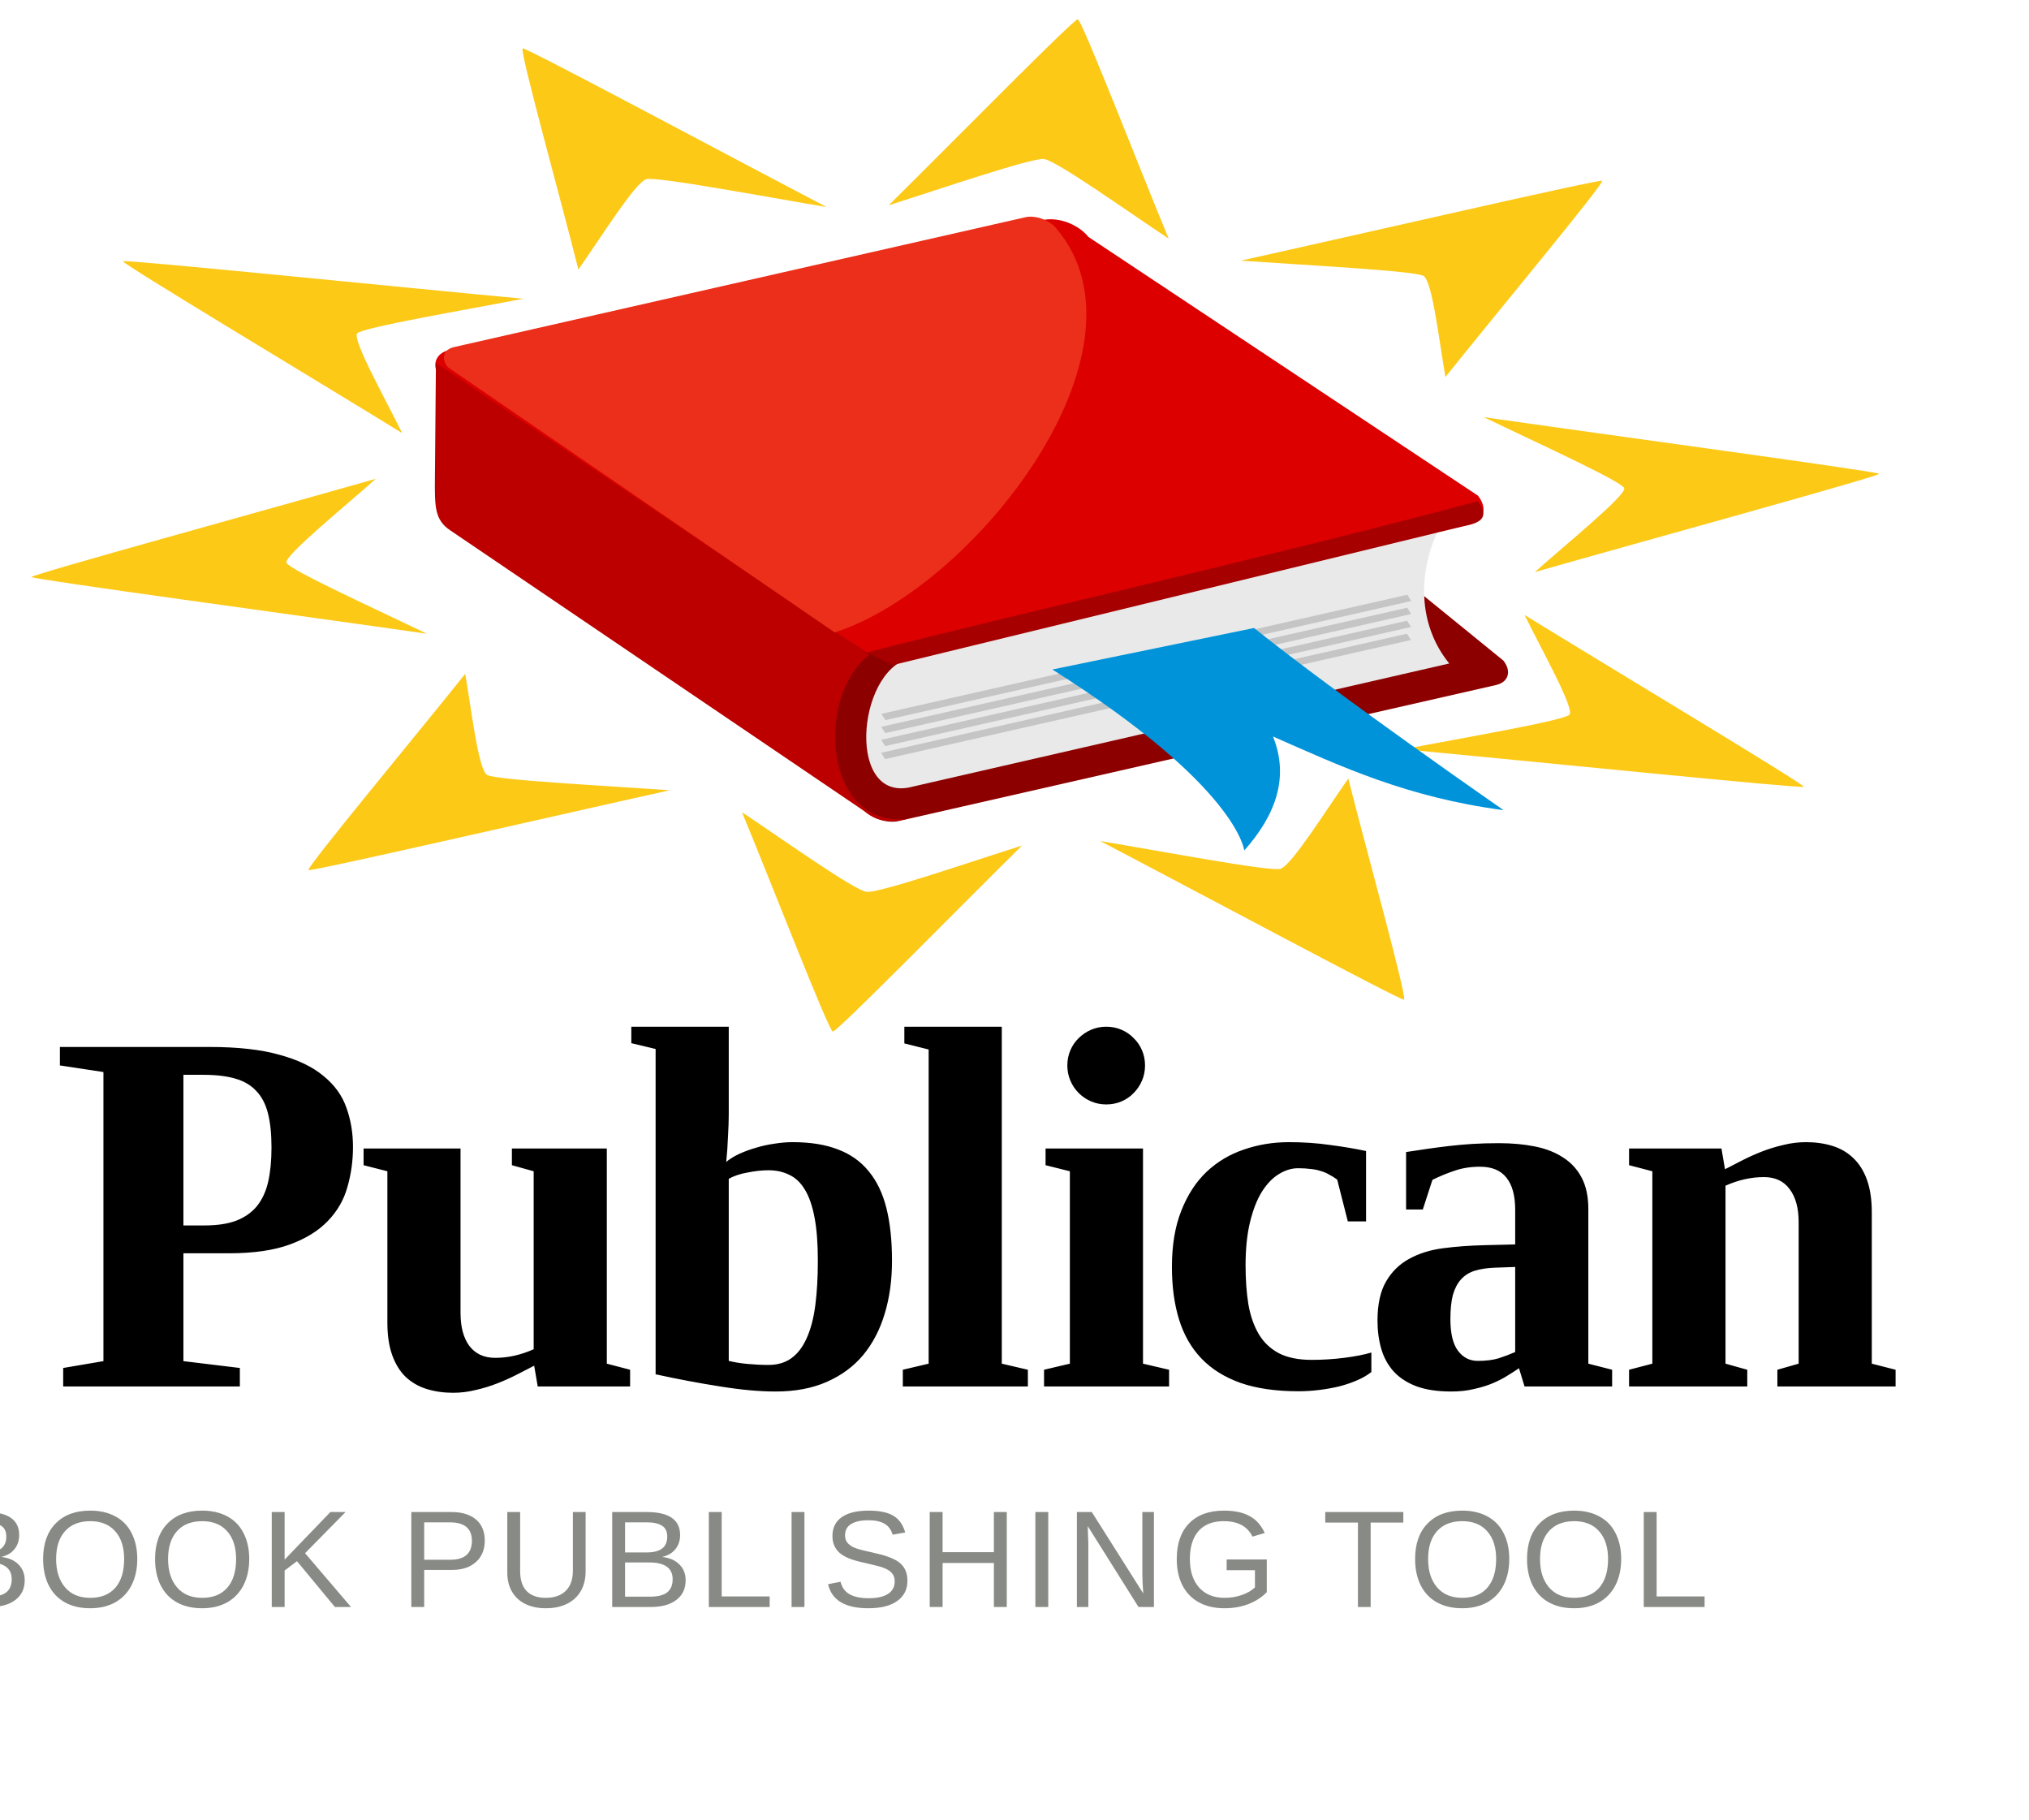
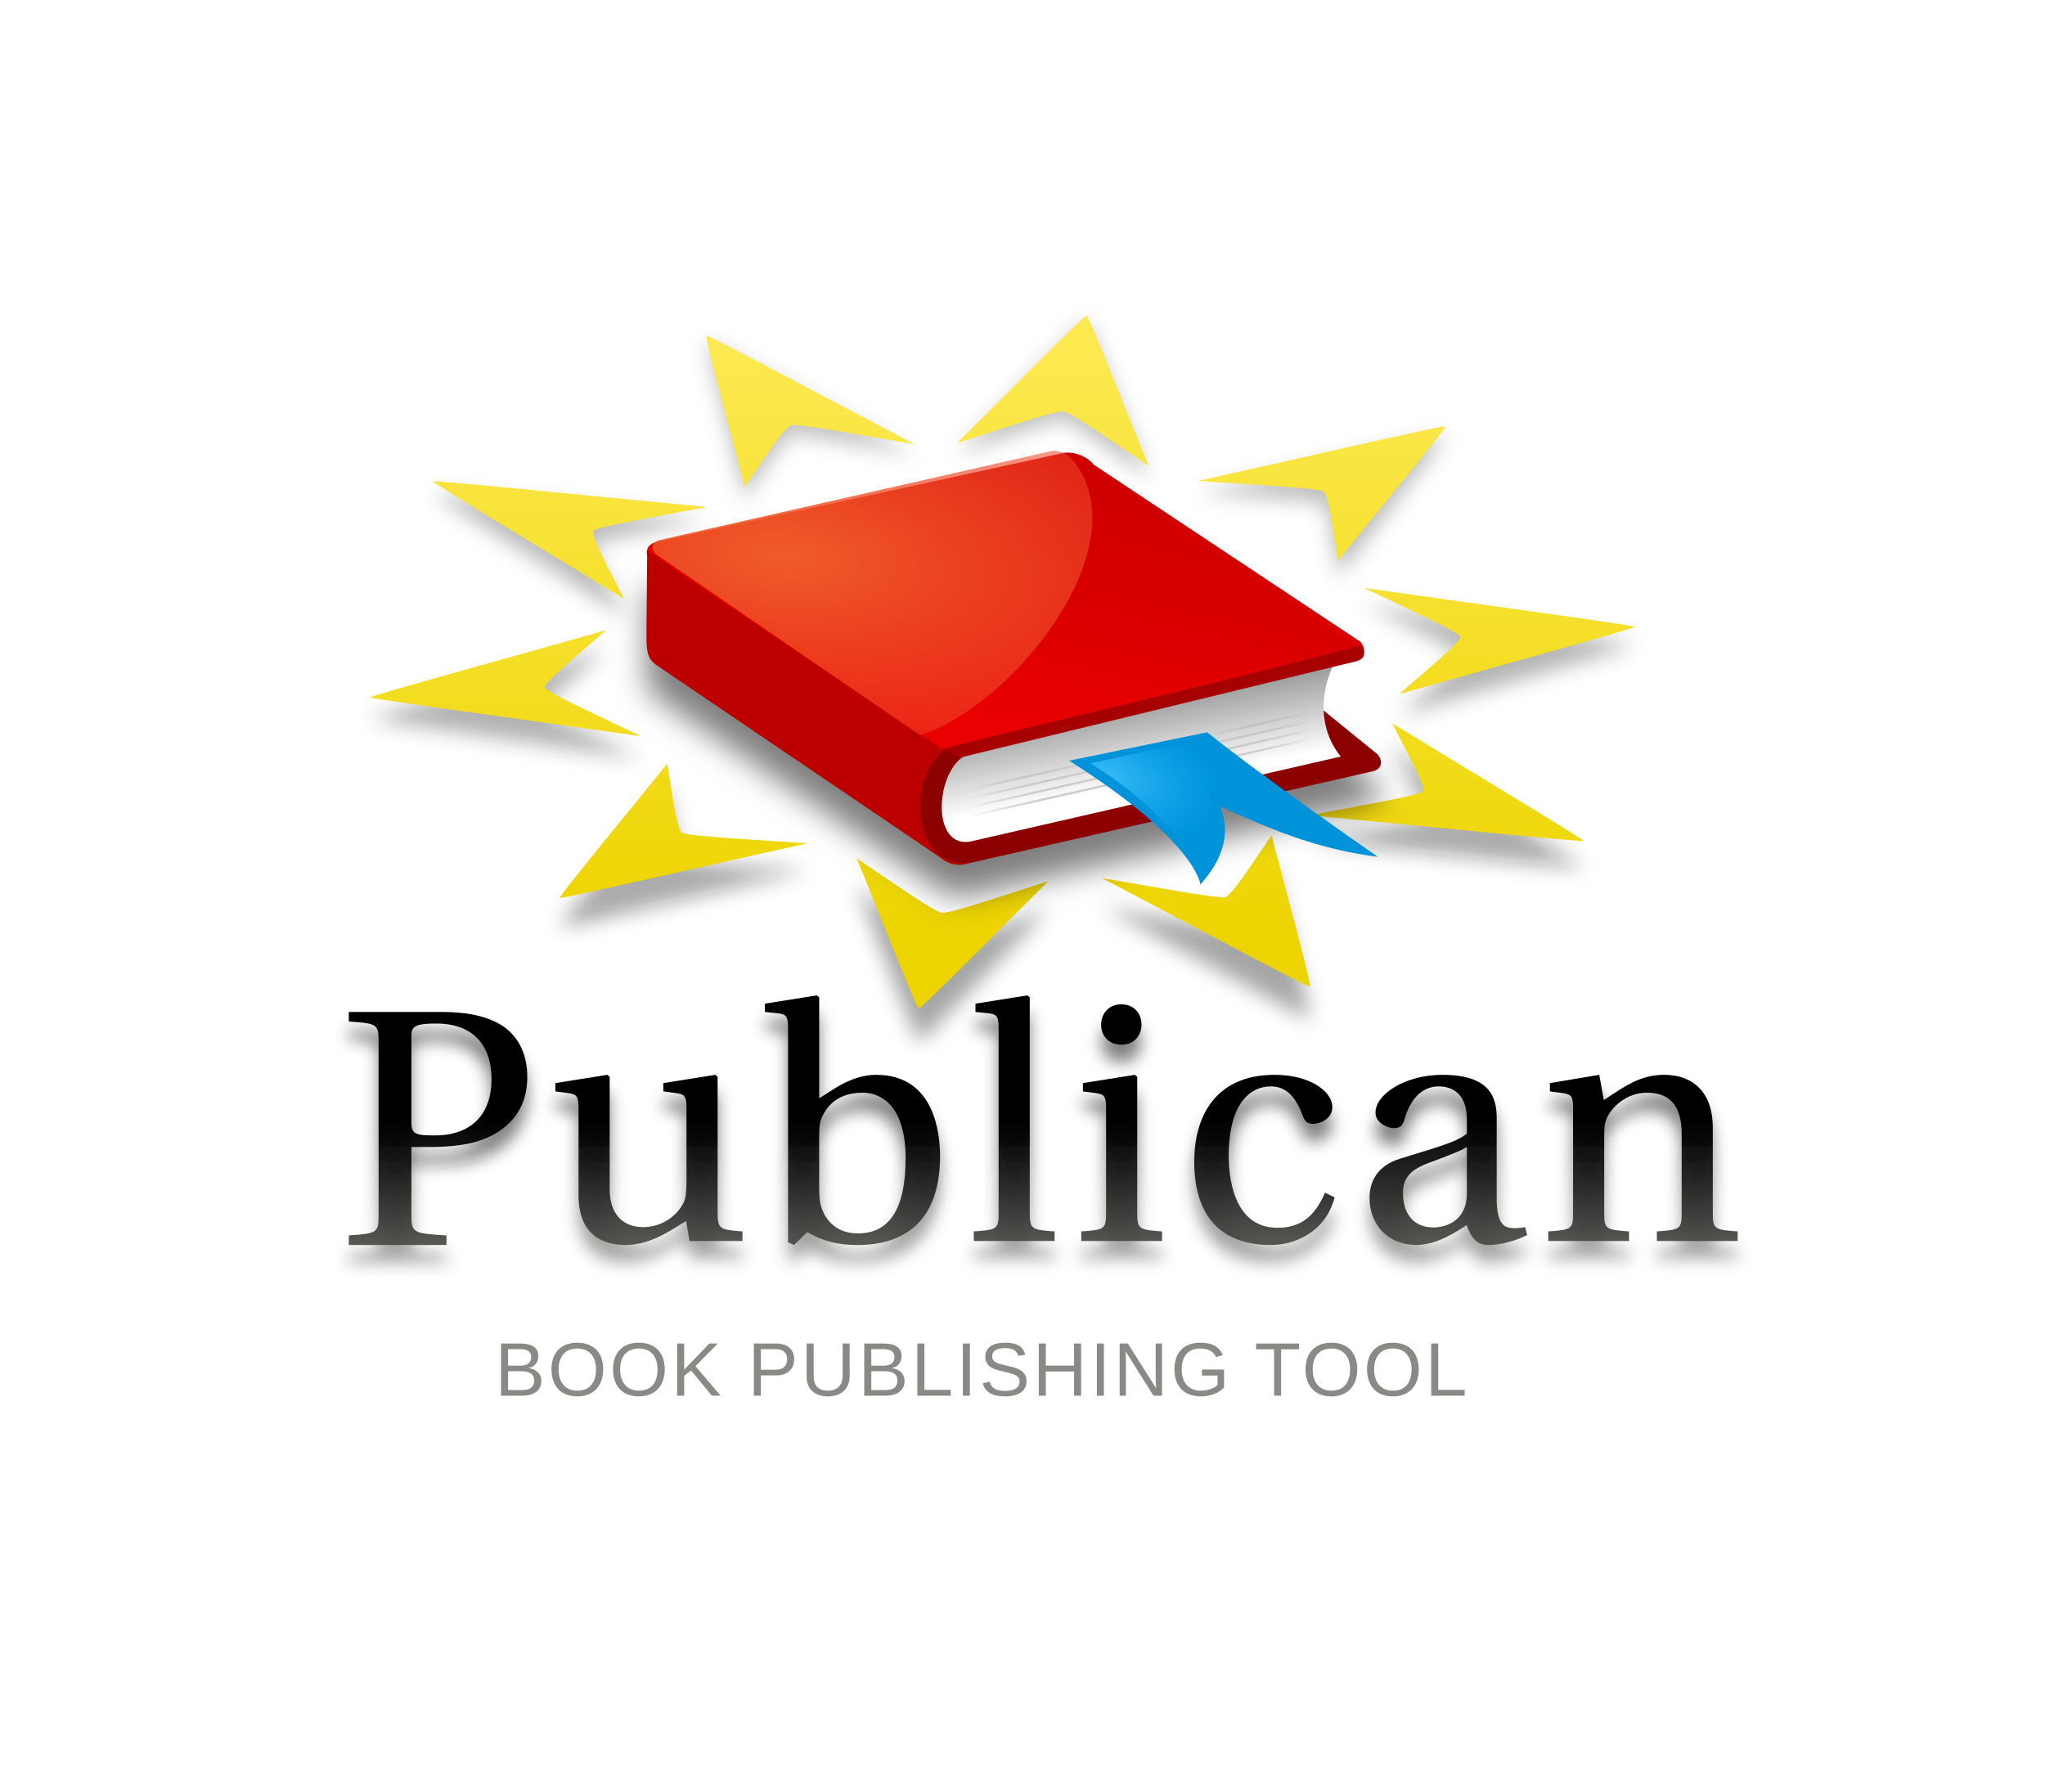
- <svg xmlns="http://www.w3.org/2000/svg" version="1.0" width="111.52" height="100" id="svg3017">
-   <defs id="defs3019" />
-   <g transform="matrix(0.4523862,0,0,0.4523862,-28.01,-24.3007)" id="g6039">
-     <path d="M 192.865,56.061 C 192.362,56.002 177.048,71.601 169.883,78.655 C 176.278,76.633 187.258,72.858 188.758,73.036 C 190.258,73.213 198.815,79.323 203.902,82.704 C 200.456,74.408 193.37,56.121 192.865,56.061 z M 256.566,75.679 C 256.197,75.47 226.375,82.345 212.671,85.374 C 220.324,85.917 233.758,86.606 234.856,87.228 C 235.956,87.852 236.781,95.293 237.531,99.511 C 243.451,92.093 256.935,75.889 256.566,75.679 z M 125.423,59.593 C 124.976,59.705 130.083,78.07 132.189,86.449 C 134.881,82.634 139.124,75.817 140.453,75.482 C 141.784,75.146 154.864,77.616 162.343,78.863 C 150.849,72.862 125.87,59.48 125.423,59.593 z M 290.228,111.273 C 290.135,110.995 257.185,106.539 242.186,104.386 C 248.179,107.287 258.975,112.187 259.251,113.017 C 259.528,113.847 252.263,119.758 248.39,123.206 C 261.408,119.497 290.321,111.552 290.228,111.273 z M 125.481,90.006 C 110.303,88.587 77.076,85.209 76.858,85.451 C 76.639,85.693 100.206,99.815 110.775,106.323 C 108.738,102.176 104.668,94.929 105.319,94.209 C 105.969,93.489 118.457,91.366 125.481,90.006 z M 247.144,128.415 C 249.181,132.563 253.251,139.809 252.599,140.53 C 251.949,141.249 239.462,143.372 232.437,144.733 C 247.615,146.151 280.842,149.529 281.061,149.287 C 281.279,149.045 257.712,134.924 247.144,128.415 z M 107.577,111.877 C 94.559,115.586 65.646,123.531 65.738,123.81 C 65.831,124.089 98.782,128.544 113.78,130.697 C 107.788,127.797 96.991,122.896 96.715,122.067 C 96.439,121.236 103.704,115.325 107.577,111.877 z M 225.729,148.289 C 223.037,152.104 218.794,158.922 217.465,159.257 C 216.134,159.592 203.054,157.123 195.575,155.875 C 207.07,161.876 232.049,175.258 232.496,175.145 C 232.942,175.033 227.836,156.668 225.729,148.289 z M 118.436,135.572 C 112.516,142.99 99.032,159.195 99.401,159.404 C 99.77,159.613 129.591,152.738 143.295,149.709 C 135.643,149.167 122.209,148.477 121.111,147.855 C 120.011,147.231 119.185,139.79 118.436,135.572 z M 186.084,156.428 C 179.689,158.451 168.709,162.225 167.209,162.047 C 165.708,161.87 157.152,155.76 152.065,152.379 C 155.51,160.675 162.597,178.962 163.101,179.022 C 163.605,179.081 178.919,163.482 186.084,156.428 z" id="path3766" style="opacity:1;fill:#fcc917;fill-opacity:1" />
-     <g transform="matrix(1.243359,-5.6480692e-2,-8.5186357e-3,1.142532,-55.4332,-219.3355)" id="g3512" style="enable-background:new">
-       <g transform="matrix(0.7599177,-1.1926916e-2,0,0.7500728,246.5812,378.182)" id="g3514">
-         <g transform="matrix(2.829492,-0.5196682,1.922722,2.765807,-1390.746,-622.1486)" id="g3516">
-           <path d="M 281.536,237.153 L 309.048,236.546 C 309.335,236.546 309.594,236.662 309.782,236.851 C 309.969,237.039 310.085,237.299 310.085,237.587 L 315.591,256.772 C 315.591,257.06 315.475,257.321 315.288,257.509 C 315.101,257.697 314.841,257.813 314.554,257.813 L 287.426,257.855 C 286.852,257.855 286.389,257.391 286.389,256.814 L 280.499,238.195 C 280.499,237.618 280.962,237.153 281.536,237.153 z" id="path3518" style="fill:#8d0000;fill-opacity:1" />
-           <path d="M 293.049,250.575 L 317.141,250.114 C 315.074,251.817 313.399,254.189 313.42,256.351 L 288.815,256.433 C 286.014,256.291 290.738,250.22 293.049,250.575 z" id="path3520" style="fill:#e9e9e9;fill-opacity:1" />
-           <g transform="matrix(0.4446532,4.8226295e-2,-0.1333755,0.1962764,116.2644,175.8959)" id="g3522">
-             <path d="M 473.626,276.257 L 523.62,263.94" id="path3524" style="fill:none;fill-opacity:1;fill-rule:evenodd;stroke:#c5c5c5;stroke-width:1.617;stroke-linecap:butt;stroke-linejoin:miter;stroke-miterlimit:4;stroke-dasharray:none;stroke-opacity:1" />
-             <path d="M 473.626,279.262 L 523.62,266.945" id="path3526" style="fill:none;fill-opacity:1;fill-rule:evenodd;stroke:#c5c5c5;stroke-width:1.617;stroke-linecap:butt;stroke-linejoin:miter;stroke-miterlimit:4;stroke-dasharray:none;stroke-opacity:1" />
-             <path d="M 473.626,282.268 L 523.62,269.95" id="path3528" style="fill:none;fill-opacity:1;fill-rule:evenodd;stroke:#c5c5c5;stroke-width:1.617;stroke-linecap:butt;stroke-linejoin:miter;stroke-miterlimit:4;stroke-dasharray:none;stroke-opacity:1" />
-             <path d="M 473.626,285.273 L 523.62,272.955" id="path3530" style="fill:none;fill-opacity:1;fill-rule:evenodd;stroke:#c5c5c5;stroke-width:1.617;stroke-linecap:butt;stroke-linejoin:miter;stroke-miterlimit:4;stroke-dasharray:none;stroke-opacity:1" />
-           </g>
-           <path d="M 297.971,252.538 C 301.526,259.776 299.814,262.753 299.814,262.753 C 302.157,261.439 303.802,259.852 304.407,257.86 C 306.104,259.917 307.687,262.007 311.024,263.587 C 311.024,263.587 308.171,256.676 306.998,252.725 L 297.971,252.538 z" id="path3532" style="fill:#0093d9;fill-opacity:1;stroke-width:2" />
-           <path d="M 284.578,231.78 L 311.354,231.981 C 312.039,231.981 312.591,232.533 312.591,233.218 L 319.659,249.006 C 319.659,249.691 319.107,250.243 318.421,250.243 L 291.376,249.901 L 283.34,233.018 C 283.34,232.332 283.892,231.78 284.578,231.78 z" id="path3534" style="fill:#dd0000;fill-opacity:1" />
-           <path d="M 561.287,723.798 L 568.347,724.741 L 583.864,755.943 C 577.117,751.412 569.716,751.117 576.705,757.591 C 574.887,756.038 574.189,755.154 573.896,754.386 L 559.196,724.602 C 558.591,723.423 559.453,723.556 561.287,723.798 z" transform="matrix(0.499065,-0.866565,0,1,0,0)" id="path3536" style="fill:#bc0000;fill-opacity:1" />
-           <path d="M 284.814,231.701 L 310.768,231.673 C 311.238,231.673 311.617,232.052 311.617,232.522 C 311.841,239.116 297.482,248 290.732,248.61 L 283.966,232.55 C 283.966,232.08 284.344,231.701 284.814,231.701 z" id="path3538" style="opacity:1;fill:#eb2f1a;fill-opacity:1" />
-           <path d="M 319.473,249.257 C 319.473,249.942 319.113,250.244 318.427,250.244 L 291.964,250.693 L 291.358,249.85 C 298.499,249.636 310.119,249.641 319.473,249.257 z" id="path3542" style="fill:#a70000;fill-opacity:1" />
+ <svg xmlns="http://www.w3.org/2000/svg" xmlns:xlink="http://www.w3.org/1999/xlink" version="1.0" width="363" height="318" id="svg2" style="enable-background:new">
+   <defs id="defs5">
+     <linearGradient id="linearGradient6430">
+       <stop id="stop6432" style="stop-color:#ce0000;stop-opacity:1" offset="0" />
+       <stop id="stop6434" style="stop-color:#e90000;stop-opacity:1" offset="1" />
+     </linearGradient>
+     <linearGradient id="linearGradient3218">
+       <stop id="stop3220" style="stop-color:#000000;stop-opacity:1" offset="0" />
+       <stop id="stop3222" style="stop-color:#555753;stop-opacity:1" offset="1" />
+     </linearGradient>
+     <linearGradient id="linearGradient3210">
+       <stop id="stop3212" style="stop-color:#edd400;stop-opacity:1" offset="0" />
+       <stop id="stop3214" style="stop-color:#fce94f;stop-opacity:1" offset="1" />
+     </linearGradient>
+     <linearGradient id="linearGradient3558">
+       <stop id="stop3560" style="stop-color:#4bc6ff;stop-opacity:1" offset="0" />
+       <stop id="stop3562" style="stop-color:#1fb7ff;stop-opacity:0" offset="1" />
+     </linearGradient>
+     <linearGradient id="linearGradient2652">
+       <stop id="stop2654" style="stop-color:#ef5d29;stop-opacity:1" offset="0" />
+       <stop id="stop2656" style="stop-color:#ef2929;stop-opacity:0" offset="1" />
+     </linearGradient>
+     <linearGradient id="linearGradient3770">
+       <stop id="stop3772" style="stop-color:#999999;stop-opacity:0" offset="0" />
+       <stop id="stop3774" style="stop-color:#cccccc;stop-opacity:1" offset="0.29" />
+       <stop id="stop3776" style="stop-color:#cccccc;stop-opacity:1" offset="0.724" />
+       <stop id="stop3778" style="stop-color:#999999;stop-opacity:0" offset="1" />
+     </linearGradient>
+     <linearGradient id="linearGradient3578">
+       <stop id="stop3580" style="stop-color:#999999;stop-opacity:1" offset="0" />
+       <stop id="stop3582" style="stop-color:#ffffff;stop-opacity:1" offset="1" />
+     </linearGradient>
+     <linearGradient x1="292.982" y1="248.945" x2="292.717" y2="254.846" id="linearGradient3605" xlink:href="#linearGradient3578" gradientUnits="userSpaceOnUse" />
+     <linearGradient x1="579.612" y1="-2053.46" x2="633.258" y2="-2073.55" id="linearGradient3607" xlink:href="#linearGradient3770" gradientUnits="userSpaceOnUse" gradientTransform="matrix(0.8697037,0.5377184,-5.0885591e-2,2.004193,-132.8648,4079.057)" />
+     <linearGradient x1="579.612" y1="-2053.46" x2="633.258" y2="-2073.55" id="linearGradient3609" xlink:href="#linearGradient3770" gradientUnits="userSpaceOnUse" gradientTransform="matrix(0.8697037,0.5377184,-5.0885591e-2,2.004193,-132.8648,4082.062)" />
+     <linearGradient x1="579.612" y1="-2053.46" x2="633.258" y2="-2073.55" id="linearGradient3611" xlink:href="#linearGradient3770" gradientUnits="userSpaceOnUse" gradientTransform="matrix(0.8697037,0.5377184,-5.0885591e-2,2.004193,-132.8648,4085.067)" />
+     <linearGradient x1="579.612" y1="-2053.46" x2="633.258" y2="-2073.55" id="linearGradient3613" xlink:href="#linearGradient3770" gradientUnits="userSpaceOnUse" gradientTransform="matrix(0.8697037,0.5377184,-5.0885591e-2,2.004193,-132.8648,4088.073)" />
+     <radialGradient cx="308" cy="237.602" r="13.827" fx="308" fy="237.602" id="radialGradient3615" xlink:href="#linearGradient2652" gradientUnits="userSpaceOnUse" gradientTransform="matrix(-2.470026,1.212338,-2.52899,-1.879819,1652.712,307.8863)" />
+     <radialGradient cx="313.973" cy="257.409" r="4.005" fx="313.973" fy="257.409" id="radialGradient3617" xlink:href="#linearGradient3558" gradientUnits="userSpaceOnUse" gradientTransform="matrix(-1.223939,0.8005673,-1.166937,-1.112628,983.6875,289.0882)" />
+     <linearGradient x1="121.622" y1="166.884" x2="121.622" y2="63.59" id="linearGradient3216" xlink:href="#linearGradient3210" gradientUnits="userSpaceOnUse" gradientTransform="matrix(0.9919329,0,0,0.9919329,1.435806,0.4522511)" />
+     <linearGradient x1="282.136" y1="198.855" x2="282.136" y2="220.43" id="linearGradient3224" xlink:href="#linearGradient3218" gradientUnits="userSpaceOnUse" />
+     <linearGradient x1="282.136" y1="198.855" x2="282.136" y2="220.43" id="linearGradient6356" xlink:href="#linearGradient3218" gradientUnits="userSpaceOnUse" gradientTransform="translate(0,3.198347)" />
+     <filter id="filter6426">
+       <feGaussianBlur id="feGaussianBlur6428" stdDeviation="1.372" />
+     </filter>
+     <linearGradient x1="313.124" y1="234.067" x2="300.746" y2="252.486" id="linearGradient6436" xlink:href="#linearGradient6430" gradientUnits="userSpaceOnUse" />
+     <filter height="1.21" y="-0.105" width="1.099" x="-0.049" id="filter6542">
+       <feGaussianBlur id="feGaussianBlur6544" stdDeviation="2.687" />
+     </filter>
+     <filter id="filter6596">
+       <feGaussianBlur id="feGaussianBlur6598" stdDeviation="1.727" />
+     </filter>
+     <linearGradient x1="180" y1="163.626" x2="180" y2="66.188" id="linearGradient6600" xlink:href="#linearGradient3218" gradientUnits="userSpaceOnUse" />
+     <filter id="filter6626">
+       <feBlend id="feBlend6628" in2="BackgroundImage" mode="multiply" />
+     </filter>
+   </defs>
+   <path d="M 192.865,56.061 C 192.362,56.002 177.048,71.601 169.883,78.655 C 176.278,76.633 187.258,72.858 188.758,73.036 C 190.258,73.213 198.815,79.323 203.902,82.704 C 200.456,74.408 193.37,56.121 192.865,56.061 z M 256.566,75.679 C 256.197,75.47 226.375,82.345 212.671,85.374 C 220.324,85.917 233.758,86.606 234.856,87.228 C 235.956,87.852 236.781,95.293 237.531,99.511 C 243.451,92.093 256.935,75.889 256.566,75.679 z M 125.423,59.593 C 124.976,59.705 130.083,78.07 132.189,86.449 C 134.881,82.634 139.124,75.817 140.453,75.482 C 141.784,75.146 154.864,77.616 162.343,78.863 C 150.849,72.862 125.87,59.48 125.423,59.593 z M 290.228,111.273 C 290.135,110.995 257.185,106.539 242.186,104.386 C 248.179,107.287 258.975,112.187 259.251,113.017 C 259.528,113.847 252.263,119.758 248.39,123.206 C 261.408,119.497 290.321,111.552 290.228,111.273 z M 125.481,90.006 C 110.303,88.587 77.076,85.209 76.858,85.451 C 76.639,85.693 100.206,99.815 110.775,106.323 C 108.738,102.176 104.668,94.929 105.319,94.209 C 105.969,93.489 118.457,91.366 125.481,90.006 z M 247.144,128.415 C 249.181,132.563 253.251,139.809 252.599,140.53 C 251.949,141.249 239.462,143.372 232.437,144.733 C 247.615,146.151 280.842,149.529 281.061,149.287 C 281.279,149.045 257.712,134.924 247.144,128.415 z M 107.577,111.877 C 94.559,115.586 65.646,123.531 65.738,123.81 C 65.831,124.089 98.782,128.544 113.78,130.697 C 107.788,127.797 96.991,122.896 96.715,122.067 C 96.439,121.236 103.704,115.325 107.577,111.877 z M 225.729,148.289 C 223.037,152.104 218.794,158.922 217.465,159.257 C 216.134,159.592 203.054,157.123 195.575,155.875 C 207.07,161.876 232.049,175.258 232.496,175.145 C 232.942,175.033 227.836,156.668 225.729,148.289 z M 118.436,135.572 C 112.516,142.99 99.032,159.195 99.401,159.404 C 99.77,159.613 129.591,152.738 143.295,149.709 C 135.643,149.167 122.209,148.477 121.111,147.855 C 120.011,147.231 119.185,139.79 118.436,135.572 z M 186.084,156.428 C 179.689,158.451 168.709,162.225 167.209,162.047 C 165.708,161.87 157.152,155.76 152.065,152.379 C 155.51,160.675 162.597,178.962 163.101,179.022 C 163.605,179.081 178.919,163.482 186.084,156.428 z" transform="matrix(1,0,0,1.040663,0,-1.279645)" id="path6546" style="opacity:0.351;fill:url(#linearGradient6600);fill-opacity:1;filter:url(#filter6596)" />
+   <path d="M 192.865,56.061 C 192.362,56.002 177.048,71.601 169.883,78.655 C 176.278,76.633 187.258,72.858 188.758,73.036 C 190.258,73.213 198.815,79.323 203.902,82.704 C 200.456,74.408 193.37,56.121 192.865,56.061 z M 256.566,75.679 C 256.197,75.47 226.375,82.345 212.671,85.374 C 220.324,85.917 233.758,86.606 234.856,87.228 C 235.956,87.852 236.781,95.293 237.531,99.511 C 243.451,92.093 256.935,75.889 256.566,75.679 z M 125.423,59.593 C 124.976,59.705 130.083,78.07 132.189,86.449 C 134.881,82.634 139.124,75.817 140.453,75.482 C 141.784,75.146 154.864,77.616 162.343,78.863 C 150.849,72.862 125.87,59.48 125.423,59.593 z M 290.228,111.273 C 290.135,110.995 257.185,106.539 242.186,104.386 C 248.179,107.287 258.975,112.187 259.251,113.017 C 259.528,113.847 252.263,119.758 248.39,123.206 C 261.408,119.497 290.321,111.552 290.228,111.273 z M 125.481,90.006 C 110.303,88.587 77.076,85.209 76.858,85.451 C 76.639,85.693 100.206,99.815 110.775,106.323 C 108.738,102.176 104.668,94.929 105.319,94.209 C 105.969,93.489 118.457,91.366 125.481,90.006 z M 247.144,128.415 C 249.181,132.563 253.251,139.809 252.599,140.53 C 251.949,141.249 239.462,143.372 232.437,144.733 C 247.615,146.151 280.842,149.529 281.061,149.287 C 281.279,149.045 257.712,134.924 247.144,128.415 z M 107.577,111.877 C 94.559,115.586 65.646,123.531 65.738,123.81 C 65.831,124.089 98.782,128.544 113.78,130.697 C 107.788,127.797 96.991,122.896 96.715,122.067 C 96.439,121.236 103.704,115.325 107.577,111.877 z M 225.729,148.289 C 223.037,152.104 218.794,158.922 217.465,159.257 C 216.134,159.592 203.054,157.123 195.575,155.875 C 207.07,161.876 232.049,175.258 232.496,175.145 C 232.942,175.033 227.836,156.668 225.729,148.289 z M 118.436,135.572 C 112.516,142.99 99.032,159.195 99.401,159.404 C 99.77,159.613 129.591,152.738 143.295,149.709 C 135.643,149.167 122.209,148.477 121.111,147.855 C 120.011,147.231 119.185,139.79 118.436,135.572 z M 186.084,156.428 C 179.689,158.451 168.709,162.225 167.209,162.047 C 165.708,161.87 157.152,155.76 152.065,152.379 C 155.51,160.675 162.597,178.962 163.101,179.022 C 163.605,179.081 178.919,163.482 186.084,156.428 z" id="path3766" style="opacity:1;fill:url(#linearGradient3216);fill-opacity:1" />
+   <g transform="matrix(1.243359,-5.6480692e-2,-8.5186357e-3,1.142532,-55.4332,-219.3355)" id="g3512" style="enable-background:new">
+     <g transform="matrix(0.7599177,-1.1926916e-2,0,0.7500728,246.5812,378.182)" id="g3514">
+       <g transform="matrix(2.829492,-0.5196682,1.922722,2.765807,-1390.746,-622.1486)" id="g3516">
+         <path d="M 191.25,92.094 C 191.044,92.103 190.849,92.113 190.656,92.156 L 129.219,107.438 L 114.875,97.781 L 114.75,111.625 C 114.723,115.224 114.671,116.891 116.656,118.188 L 166.969,152.281 C 167.11,152.396 167.261,152.494 167.406,152.594 C 167.712,152.804 168.038,152.99 168.375,153.125 C 168.436,153.149 168.5,153.166 168.562,153.188 C 169.414,153.511 170.344,153.614 171.125,153.438 L 243.656,136.938 C 244.425,136.764 244.899,136.352 245.062,135.812 C 245.226,135.273 245.081,134.59 244.562,133.938 L 195.312,93.906 C 194.794,93.254 193.997,92.718 193.156,92.406 C 192.526,92.172 191.868,92.065 191.25,92.094 z" transform="matrix(0.3165905,8.4742567e-2,-0.2518713,0.3747611,270.4766,187.9706)" id="path5539" style="opacity:0.5;fill:#000000;fill-opacity:1;filter:url(#filter6542)" />
+         <path d="M 281.536,237.153 L 309.048,236.546 C 309.335,236.546 309.594,236.662 309.782,236.851 C 309.969,237.039 310.085,237.299 310.085,237.587 L 315.591,256.772 C 315.591,257.06 315.475,257.321 315.288,257.509 C 315.101,257.697 314.841,257.813 314.554,257.813 L 287.426,257.855 C 286.852,257.855 286.389,257.391 286.389,256.814 L 280.499,238.195 C 280.499,237.618 280.962,237.153 281.536,237.153 z" id="path3518" style="fill:#8d0000;fill-opacity:1" />
+         <path d="M 293.049,250.575 L 317.141,250.114 C 315.074,251.817 313.399,254.189 313.42,256.351 L 288.815,256.433 C 286.014,256.291 290.738,250.22 293.049,250.575 z" id="path3520" style="fill:url(#linearGradient3605);fill-opacity:1" />
+         <g transform="matrix(0.4446532,4.8226295e-2,-0.1333755,0.1962764,116.2644,175.8959)" id="g3522">
+           <path d="M 473.626,276.257 L 523.62,263.94" id="path3524" style="fill:none;fill-opacity:1;fill-rule:evenodd;stroke:url(#linearGradient3607);stroke-width:0.732;stroke-linecap:butt;stroke-linejoin:miter;stroke-miterlimit:4;stroke-dasharray:none;stroke-opacity:1" />
+           <path d="M 473.626,279.262 L 523.62,266.945" id="path3526" style="fill:none;fill-opacity:1;fill-rule:evenodd;stroke:url(#linearGradient3609);stroke-width:0.732;stroke-linecap:butt;stroke-linejoin:miter;stroke-miterlimit:4;stroke-dasharray:none;stroke-opacity:1" />
+           <path d="M 473.626,282.268 L 523.62,269.95" id="path3528" style="fill:none;fill-opacity:1;fill-rule:evenodd;stroke:url(#linearGradient3611);stroke-width:0.732;stroke-linecap:butt;stroke-linejoin:miter;stroke-miterlimit:4;stroke-dasharray:none;stroke-opacity:1" />
+           <path d="M 473.626,285.273 L 523.62,272.955" id="path3530" style="fill:none;fill-opacity:1;fill-rule:evenodd;stroke:url(#linearGradient3613);stroke-width:0.732;stroke-linecap:butt;stroke-linejoin:miter;stroke-miterlimit:4;stroke-dasharray:none;stroke-opacity:1" />
        </g>
+         <path d="M 297.971,252.538 C 301.526,259.776 299.814,262.753 299.814,262.753 C 302.157,261.439 303.802,259.852 304.407,257.86 C 306.104,259.917 307.687,262.007 311.024,263.587 C 311.024,263.587 308.171,256.676 306.998,252.725 L 297.971,252.538 z" id="path3532" style="fill:#0093d9;fill-opacity:1;stroke-width:2" />
+         <path d="M 284.578,231.78 L 311.354,231.981 C 312.039,231.981 312.591,232.533 312.591,233.218 L 319.659,249.006 C 319.659,249.691 319.107,250.243 318.421,250.243 L 291.376,249.901 L 283.34,233.018 C 283.34,232.332 283.892,231.78 284.578,231.78 z" id="path3534" style="fill:url(#linearGradient6436);fill-opacity:1" />
+         <path d="M 280.118,237.407 L 283.642,232.232 L 291.386,249.987 C 288.019,251.303 284.326,257.421 287.813,257.838 C 286.906,257.861 286.558,257.582 286.411,257.069 L 279.075,240.022 C 278.773,239.368 279.204,238.753 280.118,237.407 z" id="path3536" style="fill:#bc0000;fill-opacity:1" />
+         <path d="M 284.814,231.701 L 310.768,231.673 C 311.238,231.673 311.617,232.052 311.617,232.522 C 311.841,239.116 297.482,248 290.732,248.61 L 283.966,232.55 C 283.966,232.08 284.344,231.701 284.814,231.701 z" id="path3538" style="opacity:1;fill:url(#radialGradient3615);fill-opacity:1" />
+         <path d="M 300.578,261.773 C 303.103,260.289 303.973,258.029 304.523,256.356 C 304.652,259.114 310.678,263.745 310.027,262.133 C 307.932,256.939 307.569,253.433 306.815,253.242 C 305.719,252.966 300.521,253.101 299.041,253.019 C 300.127,255.203 300.845,257.482 300.578,261.773 z" id="path3540" style="opacity:0.799;fill:url(#radialGradient3617);fill-opacity:1;stroke-width:2" />
+         <path d="M 319.473,249.257 C 319.473,249.942 319.113,250.244 318.427,250.244 L 291.964,250.693 L 291.358,249.85 C 298.499,249.636 310.119,249.641 319.473,249.257 z" id="path3542" style="fill:#a70000;fill-opacity:1" />
      </g>
    </g>
-     <text x="292.864" y="248.914" id="text2432" xml:space="preserve" style="font-size:16.766px;font-style:normal;font-variant:normal;font-weight:normal;font-stretch:normal;text-align:end;line-height:125%;writing-mode:lr-tb;text-anchor:end;fill:#888a85;fill-opacity:1;stroke:none;stroke-width:1px;stroke-linecap:butt;stroke-linejoin:miter;stroke-opacity:1;font-family:Liberation Sans;-inkscape-font-specification:Liberation Sans">
-       <tspan x="292.864" y="248.914" id="tspan2434" style="font-size:16.766px;font-style:normal;font-variant:normal;font-weight:normal;font-stretch:normal;text-align:end;line-height:125%;letter-spacing:0.558;writing-mode:lr-tb;text-anchor:end;fill:#888a85;font-family:Liberation Sans;-inkscape-font-specification:Liberation Sans">BOOK PUBLISHING TOOL</tspan>
-     </text>
-     <path d="M 94.902,193.099 C 94.901,191.459 94.758,190.076 94.471,188.948 C 94.184,187.821 93.712,186.919 93.056,186.242 C 92.421,185.545 91.57,185.043 90.504,184.735 C 89.459,184.428 88.167,184.274 86.629,184.274 L 84.2,184.274 L 84.2,202.571 L 86.752,202.571 C 88.311,202.571 89.602,202.376 90.627,201.987 C 91.673,201.577 92.513,200.982 93.149,200.203 C 93.784,199.403 94.235,198.419 94.502,197.251 C 94.768,196.062 94.901,194.678 94.902,193.099 M 84.2,205.953 L 84.2,219.053 L 91.058,219.884 L 91.058,222.128 L 69.593,222.128 L 69.593,219.884 L 74.483,219.053 L 74.483,183.936 L 69.194,183.136 L 69.194,180.891 L 87.368,180.891 C 90.812,180.891 93.651,181.209 95.886,181.845 C 98.141,182.46 99.924,183.321 101.236,184.428 C 102.569,185.514 103.491,186.796 104.004,188.272 C 104.537,189.748 104.803,191.336 104.803,193.038 C 104.803,194.719 104.578,196.339 104.127,197.897 C 103.696,199.455 102.907,200.828 101.759,202.017 C 100.631,203.206 99.094,204.16 97.146,204.877 C 95.199,205.595 92.728,205.953 89.735,205.953 L 84.2,205.953 M 126.817,219.607 C 126.181,219.935 125.484,220.294 124.725,220.683 C 123.967,221.073 123.167,221.431 122.327,221.759 C 121.486,222.087 120.615,222.354 119.713,222.559 C 118.811,222.784 117.899,222.897 116.976,222.897 C 115.808,222.897 114.731,222.743 113.747,222.436 C 112.763,222.128 111.912,221.636 111.195,220.96 C 110.498,220.283 109.955,219.402 109.565,218.315 C 109.176,217.229 108.981,215.917 108.981,214.379 L 108.981,195.99 L 106.09,195.252 L 106.09,193.222 L 117.868,193.222 L 117.868,213.18 C 117.868,214.902 118.227,216.245 118.944,217.208 C 119.682,218.172 120.728,218.654 122.081,218.654 C 123.639,218.654 125.197,218.305 126.755,217.608 L 126.755,195.99 L 124.11,195.252 L 124.11,193.222 L 135.642,193.222 L 135.642,219.361 L 138.471,220.099 L 138.471,222.128 L 127.247,222.128 L 126.817,219.607 M 161.281,206.845 C 161.281,204.754 161.148,203.012 160.881,201.618 C 160.615,200.203 160.225,199.075 159.713,198.235 C 159.2,197.374 158.565,196.769 157.806,196.421 C 157.068,196.052 156.228,195.867 155.285,195.867 C 154.506,195.867 153.655,195.959 152.732,196.144 C 151.81,196.308 151.051,196.564 150.457,196.913 L 150.457,219.023 C 151.113,219.187 151.871,219.31 152.732,219.392 C 153.614,219.474 154.465,219.515 155.285,219.515 C 156.392,219.515 157.325,219.238 158.083,218.684 C 158.842,218.131 159.457,217.321 159.928,216.255 C 160.42,215.168 160.769,213.836 160.974,212.257 C 161.179,210.679 161.281,208.875 161.281,206.845 M 141.57,181.137 L 138.618,180.43 L 138.618,178.431 L 150.457,178.431 L 150.457,189.04 C 150.457,189.799 150.426,190.711 150.365,191.777 C 150.324,192.843 150.252,193.868 150.149,194.852 C 150.6,194.483 151.133,194.155 151.748,193.868 C 152.384,193.581 153.06,193.335 153.778,193.13 C 154.516,192.905 155.264,192.741 156.023,192.638 C 156.781,192.515 157.519,192.454 158.237,192.454 C 160.389,192.454 162.224,192.751 163.741,193.345 C 165.258,193.92 166.499,194.801 167.462,195.99 C 168.446,197.179 169.164,198.676 169.615,200.48 C 170.066,202.284 170.291,204.416 170.291,206.876 C 170.291,209.213 169.994,211.355 169.4,213.303 C 168.825,215.23 167.954,216.901 166.786,218.315 C 165.617,219.709 164.141,220.796 162.358,221.575 C 160.594,222.354 158.524,222.743 156.146,222.743 C 154.178,222.743 151.933,222.538 149.411,222.128 C 146.91,221.739 144.296,221.247 141.57,220.652 L 141.57,181.137 M 183.63,219.361 L 186.797,220.099 L 186.797,222.128 L 171.606,222.128 L 171.606,220.099 L 174.743,219.361 L 174.743,181.199 L 171.791,180.461 L 171.791,178.431 L 183.63,178.431 L 183.63,219.361 M 200.787,219.361 L 203.954,220.099 L 203.954,222.128 L 188.763,222.128 L 188.763,220.099 L 191.9,219.361 L 191.9,195.99 L 188.948,195.252 L 188.948,193.222 L 200.787,193.222 L 200.787,219.361 M 191.593,183.136 C 191.593,182.48 191.716,181.865 191.962,181.291 C 192.208,180.717 192.546,180.225 192.976,179.815 C 193.407,179.385 193.909,179.046 194.483,178.8 C 195.057,178.554 195.672,178.431 196.328,178.431 C 196.984,178.431 197.599,178.554 198.173,178.8 C 198.747,179.046 199.239,179.385 199.649,179.815 C 200.08,180.225 200.418,180.717 200.664,181.291 C 200.91,181.865 201.033,182.48 201.033,183.136 C 201.033,183.792 200.91,184.407 200.664,184.981 C 200.418,185.555 200.08,186.058 199.649,186.488 C 199.239,186.919 198.747,187.257 198.173,187.503 C 197.599,187.749 196.984,187.872 196.328,187.872 C 195.672,187.872 195.057,187.749 194.483,187.503 C 193.909,187.257 193.407,186.919 192.976,186.488 C 192.546,186.058 192.208,185.555 191.962,184.981 C 191.716,184.407 191.593,183.792 191.593,183.136 M 228.531,220.376 C 228.039,220.765 227.455,221.103 226.779,221.39 C 226.123,221.677 225.395,221.923 224.595,222.128 C 223.816,222.313 223.007,222.456 222.166,222.559 C 221.325,222.661 220.495,222.713 219.675,222.713 C 216.928,222.713 214.581,222.374 212.633,221.698 C 210.686,221.001 209.097,220.007 207.867,218.715 C 206.637,217.424 205.735,215.845 205.161,213.979 C 204.587,212.114 204.3,209.992 204.3,207.614 C 204.3,204.969 204.679,202.694 205.437,200.787 C 206.196,198.86 207.221,197.282 208.513,196.052 C 209.825,194.822 211.342,193.92 213.064,193.345 C 214.786,192.751 216.6,192.454 218.507,192.454 C 220.27,192.454 221.93,192.566 223.488,192.792 C 225.067,192.997 226.533,193.243 227.886,193.53 L 227.886,202.079 L 225.672,202.079 L 224.38,197.005 C 224.052,196.759 223.724,196.554 223.396,196.39 C 223.089,196.205 222.75,196.062 222.381,195.959 C 222.012,195.836 221.602,195.754 221.151,195.713 C 220.721,195.652 220.218,195.621 219.644,195.621 C 218.845,195.621 218.066,195.857 217.307,196.328 C 216.549,196.779 215.862,197.487 215.247,198.45 C 214.653,199.393 214.171,200.613 213.802,202.11 C 213.433,203.606 213.248,205.379 213.248,207.429 C 213.248,209.152 213.361,210.72 213.586,212.134 C 213.832,213.549 214.253,214.758 214.847,215.763 C 215.442,216.768 216.262,217.547 217.307,218.1 C 218.353,218.633 219.675,218.9 221.274,218.9 C 222.607,218.9 223.919,218.818 225.21,218.654 C 226.522,218.49 227.629,218.274 228.531,218.008 L 228.531,220.376 M 244.037,192.577 C 245.615,192.577 247.071,192.71 248.404,192.976 C 249.736,193.243 250.884,193.694 251.848,194.329 C 252.811,194.945 253.559,195.765 254.093,196.79 C 254.626,197.815 254.892,199.075 254.892,200.572 L 254.892,219.361 L 257.783,220.099 L 257.783,222.128 L 247.143,222.128 L 246.466,219.914 C 246.077,220.181 245.615,220.478 245.082,220.806 C 244.57,221.134 243.975,221.442 243.299,221.729 C 242.622,222.016 241.864,222.251 241.023,222.436 C 240.183,222.641 239.25,222.743 238.225,222.743 C 236.544,222.743 235.129,222.528 233.981,222.098 C 232.854,221.667 231.942,221.073 231.244,220.314 C 230.547,219.535 230.045,218.623 229.738,217.577 C 229.43,216.511 229.276,215.363 229.276,214.133 C 229.276,212.145 229.625,210.556 230.322,209.367 C 231.019,208.178 231.952,207.265 233.12,206.63 C 234.309,205.974 235.683,205.543 237.241,205.338 C 238.819,205.133 240.49,205.01 242.253,204.969 L 246.005,204.877 L 246.005,200.664 C 246.005,198.963 245.656,197.671 244.959,196.79 C 244.262,195.888 243.186,195.437 241.731,195.437 C 240.603,195.437 239.568,195.601 238.625,195.929 C 237.702,196.236 236.81,196.605 235.949,197.036 L 234.781,200.633 L 232.751,200.633 L 232.751,193.653 C 233.694,193.51 234.586,193.376 235.427,193.253 C 236.288,193.13 237.159,193.017 238.04,192.915 C 238.922,192.812 239.845,192.73 240.808,192.669 C 241.792,192.607 242.868,192.577 244.037,192.577 M 246.005,207.614 L 243.422,207.706 C 242.52,207.747 241.741,207.87 241.085,208.075 C 240.429,208.28 239.875,208.629 239.424,209.121 C 238.994,209.592 238.666,210.218 238.44,210.997 C 238.235,211.776 238.133,212.76 238.133,213.949 C 238.133,215.691 238.44,216.973 239.055,217.793 C 239.67,218.613 240.47,219.023 241.454,219.023 C 242.438,219.023 243.278,218.92 243.975,218.715 C 244.672,218.49 245.349,218.233 246.005,217.946 L 246.005,207.614 M 271.496,195.744 C 272.131,195.416 272.828,195.057 273.587,194.668 C 274.345,194.278 275.145,193.92 275.985,193.591 C 276.826,193.263 277.697,192.997 278.599,192.792 C 279.501,192.566 280.413,192.454 281.336,192.454 C 282.504,192.454 283.581,192.607 284.565,192.915 C 285.549,193.222 286.389,193.715 287.086,194.391 C 287.804,195.068 288.357,195.949 288.747,197.036 C 289.136,198.122 289.331,199.434 289.331,200.972 L 289.331,219.361 L 292.222,220.099 L 292.222,222.128 L 277.861,222.128 L 277.861,220.099 L 280.444,219.361 L 280.444,202.171 C 280.444,200.449 280.075,199.106 279.337,198.143 C 278.62,197.179 277.584,196.697 276.231,196.697 C 274.673,196.697 273.115,197.046 271.557,197.743 L 271.557,219.361 L 274.202,220.099 L 274.202,222.128 L 259.841,222.128 L 259.841,220.099 L 262.67,219.361 L 262.67,195.99 L 259.841,195.252 L 259.841,193.222 L 271.065,193.222 L 271.496,195.744" id="text5541" style="font-size:62.978px;font-style:normal;font-variant:normal;font-weight:normal;font-stretch:normal;text-align:end;line-height:125%;writing-mode:lr-tb;text-anchor:end;fill:#000000;fill-opacity:1;stroke:none;stroke-width:1px;stroke-linecap:butt;stroke-linejoin:miter;stroke-opacity:1;font-family:Liberation Serif;-inkscape-font-specification:Liberation Serif" />
  </g>
+   <path d="M 73.024,203.626 L 76.374,203.626 C 79.077,203.626 81.722,203.391 83.897,202.862 C 88.422,201.687 93.594,198.513 93.594,191.167 C 93.594,186.7 91.654,183.644 89.01,181.999 C 86.189,180.235 82.427,179.648 78.313,179.648 L 61.916,179.648 L 61.916,181.352 C 67.088,181.705 67.206,181.822 67.206,185.113 L 67.206,215.559 C 67.206,218.85 67.088,218.968 61.916,219.32 L 61.916,221.025 L 79.254,221.025 L 79.254,219.32 C 73.2,218.968 73.024,218.85 73.024,215.559 L 73.024,203.626 M 73.024,183.879 C 73.024,182.234 73.67,181.705 77.491,181.705 C 83.544,181.705 87.247,185.172 87.247,191.578 C 87.247,198.925 82.427,201.569 77.373,201.569 C 73.905,201.569 73.024,201.452 73.024,199.277 L 73.024,183.879 M 131.79,220.317 L 131.79,218.613 C 127.734,218.319 127.382,218.202 127.382,215.204 L 127.382,191.167 L 126.97,190.814 L 117.743,192.284 L 117.743,193.753 L 119.976,194.047 C 121.505,194.282 121.857,194.576 121.857,196.691 L 121.857,209.915 C 121.857,211.56 121.681,212.853 121.387,213.441 C 120.035,216.145 117.214,217.849 114.158,217.849 C 110.749,217.849 108.222,215.733 108.222,211.149 L 108.222,191.167 L 107.811,190.814 L 98.584,192.284 L 98.584,193.753 L 100.817,194.047 C 102.345,194.282 102.698,194.576 102.698,196.691 L 102.698,212.207 C 102.698,218.966 106.694,221.023 111.043,221.023 C 116.039,221.023 120.094,217.614 121.798,216.791 L 122.386,220.317 L 131.79,220.317 M 140.944,221.023 L 143.295,218.731 C 145.352,219.906 147.82,221.023 152.228,221.023 C 160.045,221.023 166.862,217.261 166.862,205.272 C 166.862,201.628 166.098,190.814 155.519,190.814 C 151.053,190.814 147.585,193.694 145.41,194.987 L 145.41,177.062 L 144.999,176.709 L 135.772,178.178 L 135.772,179.648 L 138.005,179.883 C 139.533,180.059 139.886,180.353 139.886,182.586 L 139.886,220.553 L 140.944,221.023 M 145.41,201.452 C 145.41,199.983 145.528,199.042 145.998,198.102 C 147.409,195.281 149.877,193.988 153.168,193.988 C 155.578,193.988 160.75,195.398 160.75,205.625 C 160.75,214.264 158.105,218.966 152.287,218.966 C 149.172,218.966 146.88,217.379 145.822,214.44 C 145.469,213.382 145.41,212.148 145.41,210.738 L 145.41,201.452 M 182.786,177.062 L 182.375,176.709 L 173.148,178.178 L 173.148,179.648 L 175.381,179.883 C 176.909,180.059 177.262,180.353 177.262,182.586 L 177.262,215.204 C 177.262,218.202 177.085,218.319 172.854,218.613 L 172.854,220.317 L 187.194,220.317 L 187.194,218.613 C 183.021,218.319 182.786,218.202 182.786,215.204 L 182.786,177.062 M 192.224,192.284 L 192.224,193.753 L 194.458,194.047 C 195.986,194.282 196.338,194.576 196.338,196.691 L 196.338,215.204 C 196.338,218.202 196.162,218.319 191.93,218.613 L 191.93,220.317 L 206.271,220.317 L 206.271,218.613 C 202.098,218.319 201.863,218.202 201.863,215.204 L 201.863,191.167 L 201.451,190.814 L 192.224,192.284 M 199.042,178.296 C 196.926,178.296 195.457,179.824 195.457,181.94 C 195.457,183.997 196.926,185.466 199.042,185.466 C 201.216,185.466 202.568,183.997 202.627,181.94 C 202.627,179.824 201.216,178.296 199.042,178.296 M 226.741,217.967 C 219.747,217.967 218.102,210.679 218.102,205.154 C 218.102,196.398 221.569,192.871 225.624,192.871 C 228.328,192.871 230.032,194.811 231.208,197.984 C 231.56,198.925 231.913,199.512 233.03,199.512 C 234.205,199.512 236.497,198.748 236.497,196.515 C 236.497,193.812 232.618,190.814 226.271,190.814 C 215.575,190.814 211.99,198.396 211.99,206.212 C 211.99,216.027 216.809,221.023 225.624,221.023 C 229.738,221.023 235.263,218.848 236.909,212.56 L 235.204,211.737 C 233.382,215.851 231.031,217.967 226.741,217.967 M 260.381,211.913 C 260.381,216.674 256.737,217.908 254.445,217.908 C 250.801,217.908 249.038,215.322 249.038,211.854 C 249.038,209.092 250.331,207.682 253.622,206.447 C 255.973,205.566 259.088,204.449 260.381,203.626 L 260.381,211.913 M 265.671,198.631 C 265.671,195.222 264.906,190.814 256.032,190.814 C 249.391,190.814 244.16,194.282 244.16,197.514 C 244.16,199.395 246.335,200.276 247.451,200.276 C 248.686,200.276 249.038,199.63 249.332,198.631 C 250.625,194.282 253.035,192.871 255.386,192.871 C 257.678,192.871 260.381,194.047 260.381,198.748 L 260.381,201.217 C 258.912,202.745 253.211,204.214 248.568,205.683 C 244.337,206.976 243.102,209.915 243.102,212.677 C 243.102,217.085 246.041,221.023 251.565,221.023 C 255.209,220.905 258.442,218.731 260.322,217.496 C 261.145,219.671 262.085,221.023 264.142,221.023 C 266.317,221.023 268.844,220.376 271.077,219.26 L 270.725,217.849 C 269.902,218.025 268.609,218.143 267.728,217.908 C 266.67,217.673 265.671,216.556 265.671,212.853 L 265.671,198.631 M 304.032,200.159 C 304.032,194.223 300.8,190.814 295.393,190.814 C 291.044,190.814 288.34,192.93 284.697,195.281 L 283.874,190.814 L 275.117,192.284 L 275.117,193.753 L 277.35,194.047 C 278.878,194.282 279.231,194.576 279.231,196.691 L 279.231,215.204 C 279.231,218.202 279.055,218.319 274.823,218.613 L 274.823,220.317 L 289.163,220.317 L 289.163,218.613 C 284.99,218.319 284.755,218.202 284.755,215.204 L 284.755,201.452 C 284.755,199.983 284.873,199.16 285.343,198.219 C 286.577,195.927 289.222,193.988 292.337,193.988 C 296.333,193.988 298.508,196.221 298.508,201.334 L 298.508,215.204 C 298.508,218.202 298.332,218.319 294.1,218.613 L 294.1,220.317 L 308.44,220.317 L 308.44,218.613 C 304.267,218.319 304.032,218.202 304.032,215.204 L 304.032,200.159" id="text2427" style="font-size:58.771px;font-style:normal;font-variant:normal;font-weight:normal;font-stretch:normal;text-align:start;line-height:125%;writing-mode:lr-tb;text-anchor:start;fill:url(#linearGradient3224);fill-opacity:1;stroke:none;stroke-width:1px;stroke-linecap:butt;stroke-linejoin:miter;stroke-opacity:1;font-family:Utopia;-inkscape-font-specification:Utopia" />
+   <text x="271.643" y="247.777" id="text2432" xml:space="preserve" style="font-size:13.462px;font-style:normal;font-variant:normal;font-weight:normal;font-stretch:normal;text-align:end;line-height:125%;writing-mode:lr-tb;text-anchor:end;fill:#888a85;fill-opacity:1;stroke:none;stroke-width:1px;stroke-linecap:butt;stroke-linejoin:miter;stroke-opacity:1;font-family:Liberation Sans;-inkscape-font-specification:Liberation Sans">
+     <tspan x="271.643" y="247.777" id="tspan2434" style="font-size:13.462px;font-style:normal;font-variant:normal;font-weight:normal;font-stretch:normal;text-align:end;line-height:125%;letter-spacing:0.448;writing-mode:lr-tb;text-anchor:end;fill:#888a85;font-family:Liberation Sans;-inkscape-font-specification:Liberation Sans">BOOK PUBLISHING TOOL</tspan>
+   </text>
+   <path d="M 73.024,206.825 L 76.374,206.825 C 79.077,206.825 81.722,206.59 83.897,206.061 C 88.422,204.885 93.594,201.712 93.594,194.365 C 93.594,189.899 91.654,186.842 89.01,185.197 C 86.189,183.434 82.427,182.846 78.313,182.846 L 61.916,182.846 L 61.916,184.55 C 67.088,184.903 67.206,185.021 67.206,188.312 L 67.206,218.757 C 67.206,222.048 67.088,222.166 61.916,222.519 L 61.916,224.223 L 79.254,224.223 L 79.254,222.519 C 73.2,222.166 73.024,222.048 73.024,218.757 L 73.024,206.825 M 73.024,187.078 C 73.024,185.432 73.67,184.903 77.491,184.903 C 83.544,184.903 87.247,188.371 87.247,194.777 C 87.247,202.123 82.427,204.768 77.373,204.768 C 73.905,204.768 73.024,204.65 73.024,202.476 L 73.024,187.078 M 131.79,223.516 L 131.79,221.811 C 127.734,221.518 127.382,221.4 127.382,218.403 L 127.382,194.365 L 126.97,194.013 L 117.743,195.482 L 117.743,196.951 L 119.976,197.245 C 121.505,197.48 121.857,197.774 121.857,199.89 L 121.857,213.113 C 121.857,214.759 121.681,216.052 121.387,216.64 C 120.035,219.343 117.214,221.047 114.158,221.047 C 110.749,221.047 108.222,218.932 108.222,214.347 L 108.222,194.365 L 107.811,194.013 L 98.584,195.482 L 98.584,196.951 L 100.817,197.245 C 102.345,197.48 102.698,197.774 102.698,199.89 L 102.698,215.405 C 102.698,222.164 106.694,224.221 111.043,224.221 C 116.039,224.221 120.094,220.812 121.798,219.989 L 122.386,223.516 L 131.79,223.516 M 140.944,224.221 L 143.295,221.929 C 145.352,223.104 147.82,224.221 152.228,224.221 C 160.045,224.221 166.862,220.46 166.862,208.47 C 166.862,204.827 166.098,194.013 155.519,194.013 C 151.053,194.013 147.585,196.892 145.41,198.185 L 145.41,180.26 L 144.999,179.907 L 135.772,181.377 L 135.772,182.846 L 138.005,183.081 C 139.533,183.257 139.886,183.551 139.886,185.785 L 139.886,223.751 L 140.944,224.221 M 145.41,204.65 C 145.41,203.181 145.528,202.241 145.998,201.3 C 147.409,198.479 149.877,197.186 153.168,197.186 C 155.578,197.186 160.75,198.597 160.75,208.823 C 160.75,217.462 158.105,222.164 152.287,222.164 C 149.172,222.164 146.88,220.577 145.822,217.639 C 145.469,216.581 145.41,215.347 145.41,213.936 L 145.41,204.65 M 182.786,180.26 L 182.375,179.907 L 173.148,181.377 L 173.148,182.846 L 175.381,183.081 C 176.909,183.257 177.262,183.551 177.262,185.785 L 177.262,218.403 C 177.262,221.4 177.085,221.518 172.854,221.811 L 172.854,223.516 L 187.194,223.516 L 187.194,221.811 C 183.021,221.518 182.786,221.4 182.786,218.403 L 182.786,180.26 M 192.224,195.482 L 192.224,196.951 L 194.458,197.245 C 195.986,197.48 196.338,197.774 196.338,199.89 L 196.338,218.403 C 196.338,221.4 196.162,221.518 191.93,221.811 L 191.93,223.516 L 206.271,223.516 L 206.271,221.811 C 202.098,221.518 201.863,221.4 201.863,218.403 L 201.863,194.365 L 201.451,194.013 L 192.224,195.482 M 199.042,181.494 C 196.926,181.494 195.457,183.022 195.457,185.138 C 195.457,187.195 196.926,188.664 199.042,188.664 C 201.216,188.664 202.568,187.195 202.627,185.138 C 202.627,183.022 201.216,181.494 199.042,181.494 M 226.741,221.165 C 219.747,221.165 218.102,213.877 218.102,208.353 C 218.102,199.596 221.569,196.07 225.624,196.07 C 228.328,196.07 230.032,198.009 231.208,201.183 C 231.56,202.123 231.913,202.711 233.03,202.711 C 234.205,202.711 236.497,201.947 236.497,199.713 C 236.497,197.01 232.618,194.013 226.271,194.013 C 215.575,194.013 211.99,201.594 211.99,209.411 C 211.99,219.225 216.809,224.221 225.624,224.221 C 229.738,224.221 235.263,222.046 236.909,215.758 L 235.204,214.935 C 233.382,219.049 231.031,221.165 226.741,221.165 M 260.381,215.111 C 260.381,219.872 256.737,221.106 254.445,221.106 C 250.801,221.106 249.038,218.52 249.038,215.053 C 249.038,212.29 250.331,210.88 253.622,209.646 C 255.973,208.764 259.088,207.648 260.381,206.825 L 260.381,215.111 M 265.671,201.829 C 265.671,198.42 264.906,194.013 256.032,194.013 C 249.391,194.013 244.16,197.48 244.16,200.713 C 244.16,202.593 246.335,203.475 247.451,203.475 C 248.686,203.475 249.038,202.828 249.332,201.829 C 250.625,197.48 253.035,196.07 255.386,196.07 C 257.678,196.07 260.381,197.245 260.381,201.947 L 260.381,204.415 C 258.912,205.943 253.211,207.412 248.568,208.882 C 244.337,210.175 243.102,213.113 243.102,215.875 C 243.102,220.283 246.041,224.221 251.565,224.221 C 255.209,224.103 258.442,221.929 260.322,220.695 C 261.145,222.869 262.085,224.221 264.142,224.221 C 266.317,224.221 268.844,223.575 271.077,222.458 L 270.725,221.047 C 269.902,221.224 268.609,221.341 267.728,221.106 C 266.67,220.871 265.671,219.754 265.671,216.052 L 265.671,201.829 M 304.032,203.357 C 304.032,197.421 300.8,194.013 295.393,194.013 C 291.044,194.013 288.34,196.128 284.697,198.479 L 283.874,194.013 L 275.117,195.482 L 275.117,196.951 L 277.35,197.245 C 278.878,197.48 279.231,197.774 279.231,199.89 L 279.231,218.403 C 279.231,221.4 279.055,221.518 274.823,221.811 L 274.823,223.516 L 289.163,223.516 L 289.163,221.811 C 284.99,221.518 284.755,221.4 284.755,218.403 L 284.755,204.65 C 284.755,203.181 284.873,202.358 285.343,201.418 C 286.577,199.126 289.222,197.186 292.337,197.186 C 296.333,197.186 298.508,199.42 298.508,204.533 L 298.508,218.403 C 298.508,221.4 298.332,221.518 294.1,221.811 L 294.1,223.516 L 308.44,223.516 L 308.44,221.811 C 304.267,221.518 304.032,221.4 304.032,218.403 L 304.032,203.357" id="path6354" style="font-size:58.771px;font-style:normal;font-variant:normal;font-weight:normal;font-stretch:normal;text-align:start;line-height:125%;writing-mode:lr-tb;text-anchor:start;opacity:0.49;fill:url(#linearGradient6356);fill-opacity:1;stroke:none;stroke-width:1px;stroke-linecap:butt;stroke-linejoin:miter;stroke-opacity:1;filter:url(#filter6426);font-family:Utopia;-inkscape-font-specification:Utopia" />
+   <g id="layer1" />
+   <g id="layer2" style="filter:url(#filter6626)" />
</svg>
